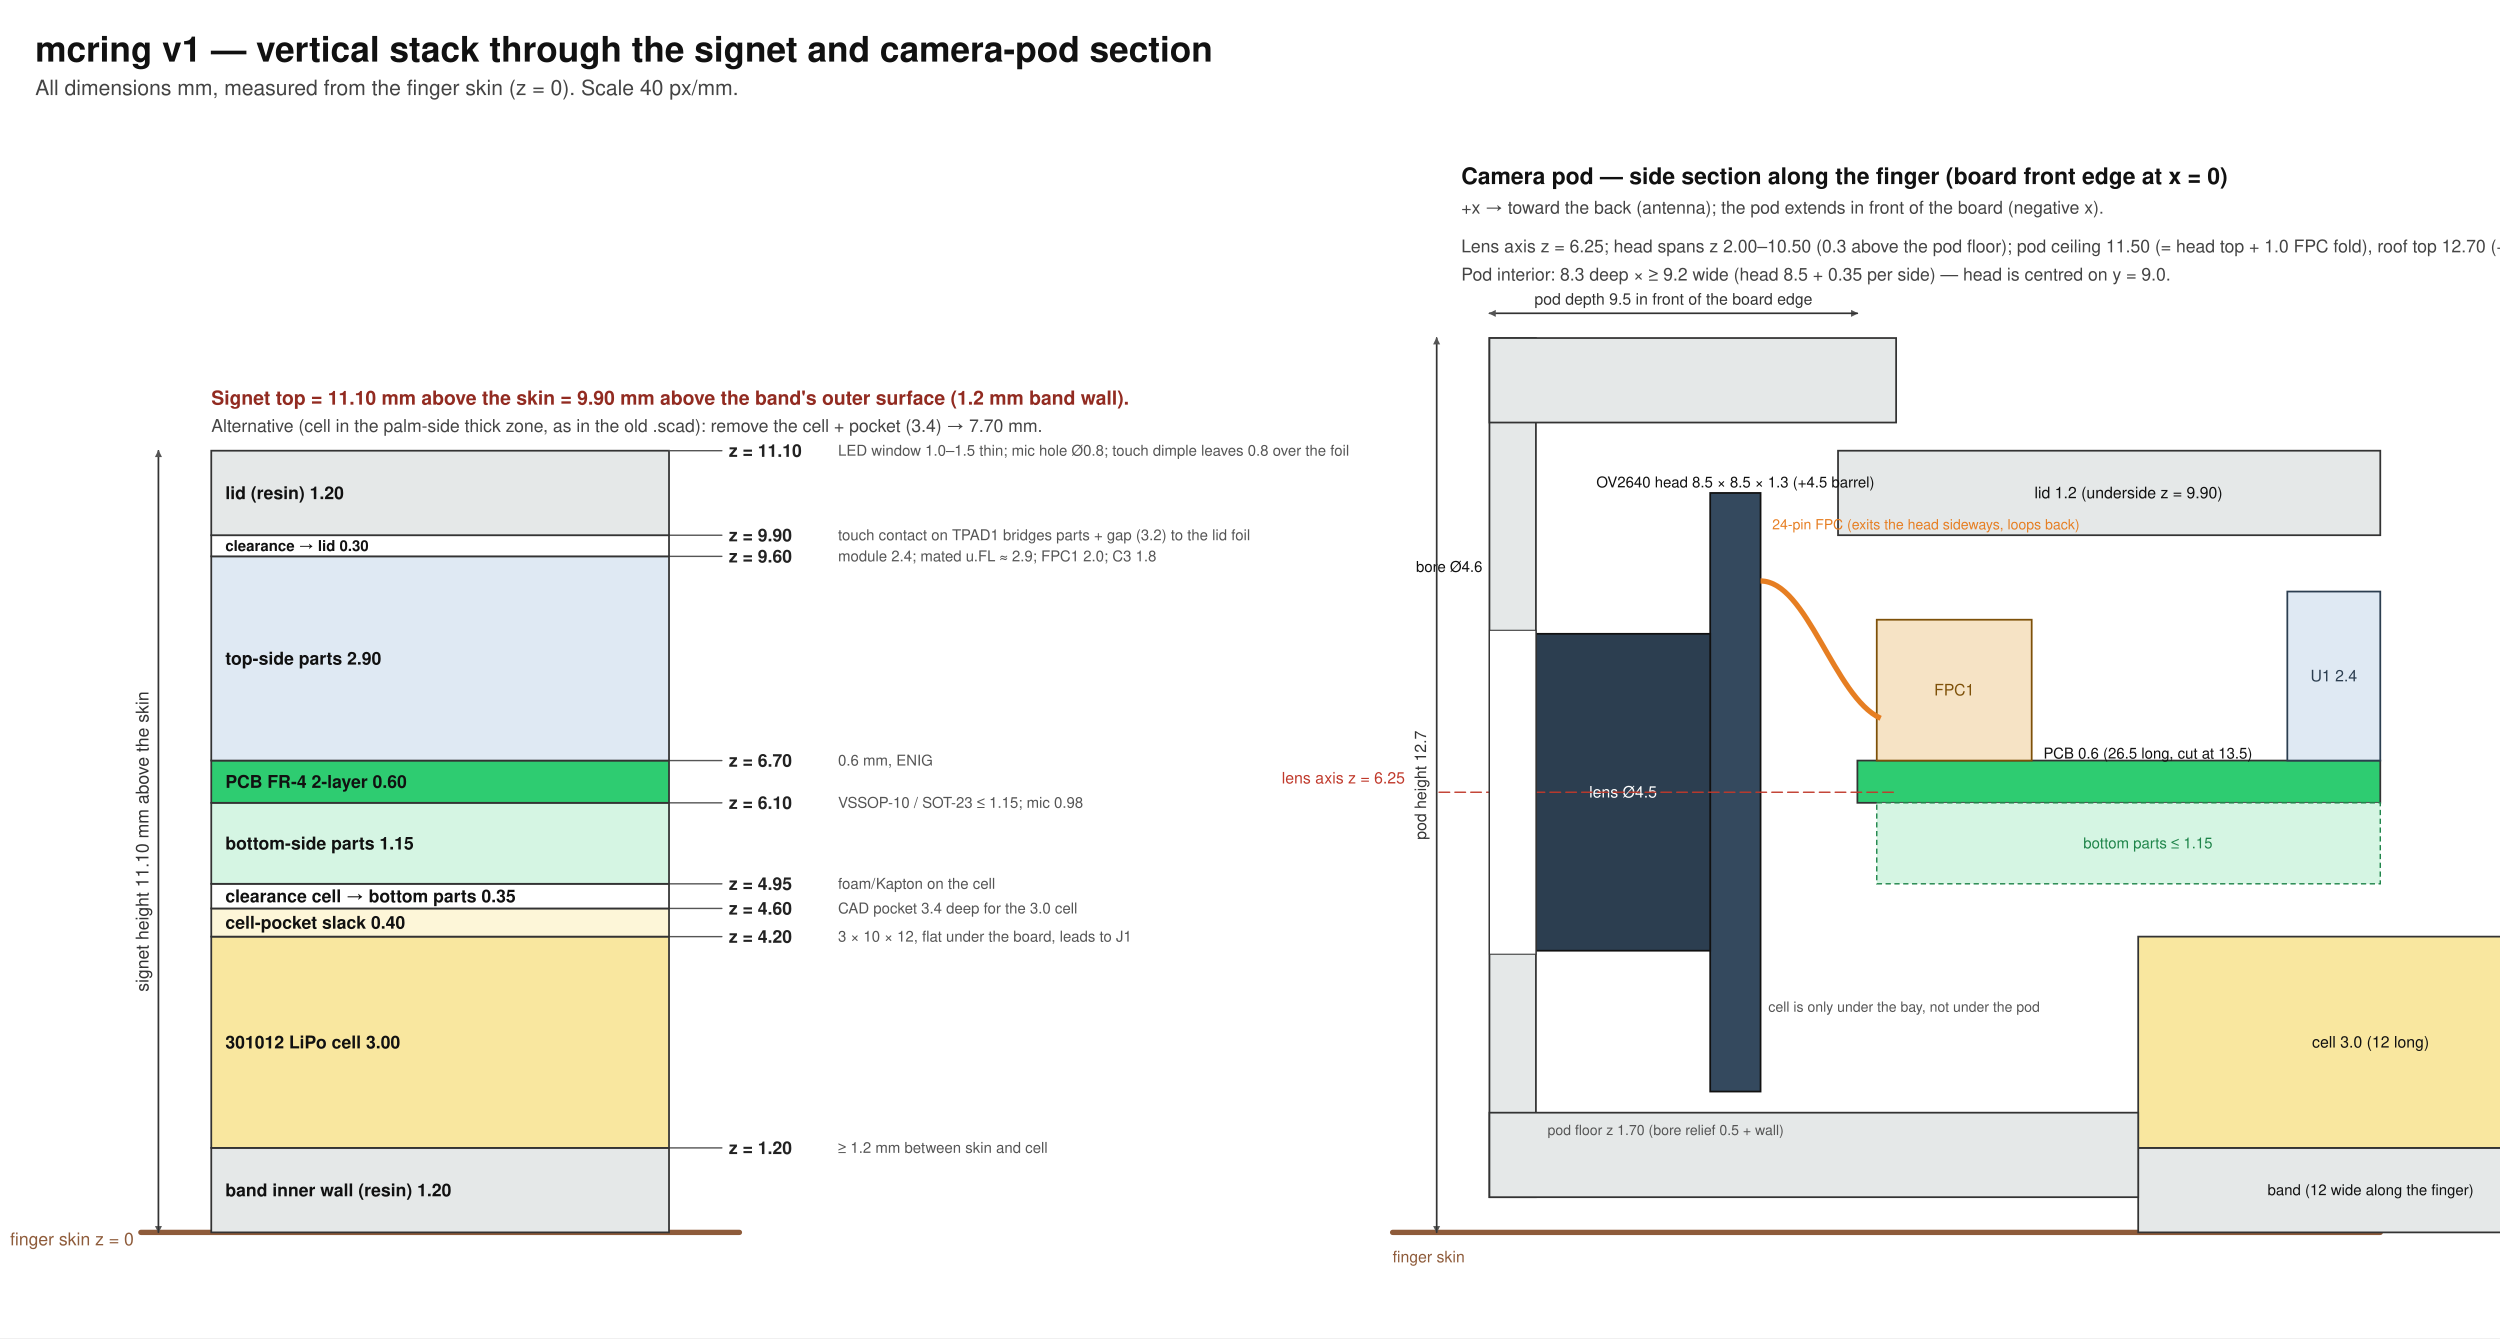
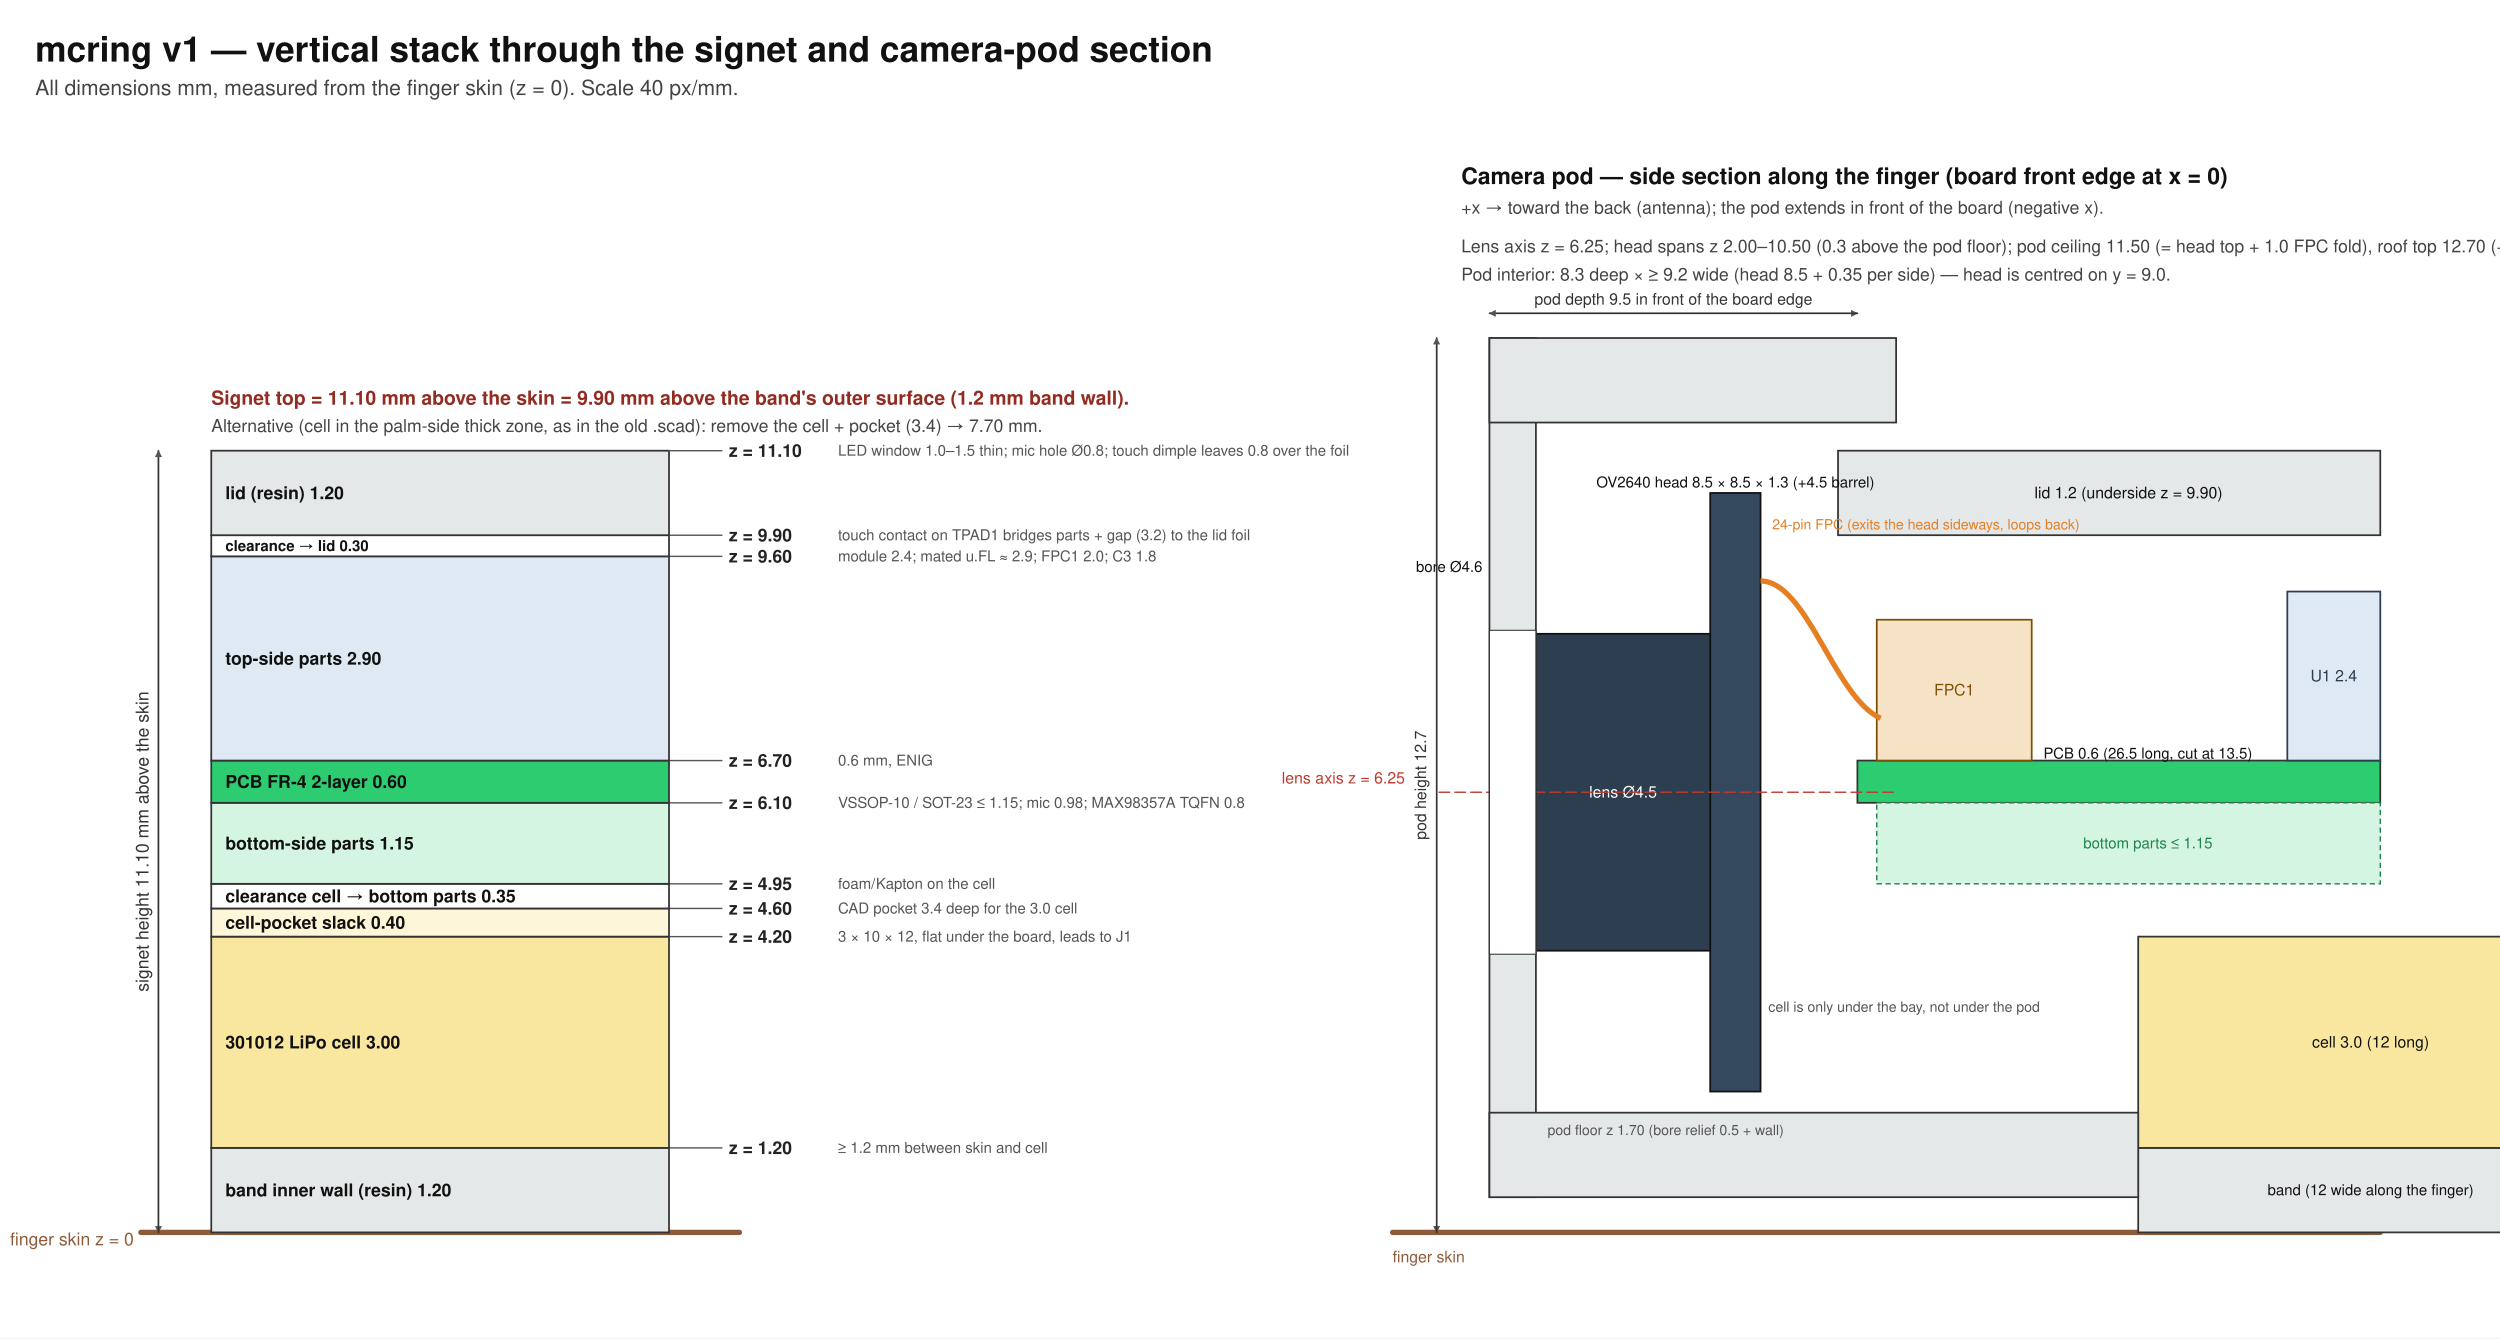
<svg xmlns="http://www.w3.org/2000/svg" width="1420" height="760" viewBox="0 0 1420 760">
  <defs>
    <marker id="dim" viewBox="0 0 10 10" refX="9" refY="5" markerWidth="5" markerHeight="5" orient="auto-start-reverse">
      <path d="M 0 0 L 10 5 L 0 10 z" fill="#555" />
    </marker>
  </defs>
  <rect x="0" y="0" width="1420" height="760" fill="#ffffff" />
  <text x="20.00" y="28.00" font-family="Helvetica, Arial, 'DejaVu Sans', sans-serif" font-size="20" fill="#111" text-anchor="start" font-weight="bold" dominant-baseline="middle">mcring v1 — vertical stack through the signet and camera-pod section</text>
  <text x="20.00" y="50.00" font-family="Helvetica, Arial, 'DejaVu Sans', sans-serif" font-size="12" fill="#444" text-anchor="start" font-weight="normal" dominant-baseline="middle">All dimensions mm, measured from the finger skin (z = 0). Scale 40 px/mm.</text>
  <line x1="80.00" y1="700.00" x2="420.00" y2="700.00" stroke="#8e5b3a" stroke-width="3" stroke-linecap="round" />
  <text x="76.00" y="704.00" font-family="Helvetica, Arial, 'DejaVu Sans', sans-serif" font-size="10" fill="#8e5b3a" text-anchor="end" font-weight="normal" dominant-baseline="middle">finger skin  z = 0</text>
  <rect x="120.00" y="652.00" width="260.00" height="48.00" rx="0.00" fill="#e5e8e8" stroke="#333" stroke-width="1" />
  <text x="128.00" y="676.00" font-family="Helvetica, Arial, 'DejaVu Sans', sans-serif" font-size="10" fill="#111" text-anchor="start" font-weight="bold" dominant-baseline="middle">band inner wall (resin)  1.20</text>
  <line x1="380.00" y1="652.00" x2="410.00" y2="652.00" stroke="#555" stroke-width="0.8" stroke-linecap="round" />
  <text x="414.00" y="652.00" font-family="Helvetica, Arial, 'DejaVu Sans', sans-serif" font-size="10" fill="#222" text-anchor="start" font-weight="bold" dominant-baseline="middle">z = 1.20</text>
  <text x="476.00" y="652.00" font-family="Helvetica, Arial, 'DejaVu Sans', sans-serif" font-size="8.5" fill="#555" text-anchor="start" font-weight="normal" dominant-baseline="middle">≥ 1.2 mm between skin and cell</text>
  <rect x="120.00" y="532.00" width="260.00" height="120.00" rx="0.00" fill="#f9e79f" stroke="#333" stroke-width="1" />
  <text x="128.00" y="592.00" font-family="Helvetica, Arial, 'DejaVu Sans', sans-serif" font-size="10" fill="#111" text-anchor="start" font-weight="bold" dominant-baseline="middle">301012 LiPo cell  3.00</text>
  <line x1="380.00" y1="532.00" x2="410.00" y2="532.00" stroke="#555" stroke-width="0.8" stroke-linecap="round" />
  <text x="414.00" y="532.00" font-family="Helvetica, Arial, 'DejaVu Sans', sans-serif" font-size="10" fill="#222" text-anchor="start" font-weight="bold" dominant-baseline="middle">z = 4.20</text>
  <text x="476.00" y="532.00" font-family="Helvetica, Arial, 'DejaVu Sans', sans-serif" font-size="8.5" fill="#555" text-anchor="start" font-weight="normal" dominant-baseline="middle">3 × 10 × 12, flat under the board, leads to J1</text>
  <rect x="120.00" y="516.00" width="260.00" height="16.00" rx="0.00" fill="#fdf6d8" stroke="#333" stroke-width="1" />
  <text x="128.00" y="524.00" font-family="Helvetica, Arial, 'DejaVu Sans', sans-serif" font-size="10" fill="#111" text-anchor="start" font-weight="bold" dominant-baseline="middle">cell-pocket slack  0.40</text>
  <line x1="380.00" y1="516.00" x2="410.00" y2="516.00" stroke="#555" stroke-width="0.8" stroke-linecap="round" />
  <text x="414.00" y="516.00" font-family="Helvetica, Arial, 'DejaVu Sans', sans-serif" font-size="10" fill="#222" text-anchor="start" font-weight="bold" dominant-baseline="middle">z = 4.60</text>
  <text x="476.00" y="516.00" font-family="Helvetica, Arial, 'DejaVu Sans', sans-serif" font-size="8.5" fill="#555" text-anchor="start" font-weight="normal" dominant-baseline="middle">CAD pocket 3.4 deep for the 3.0 cell</text>
  <rect x="120.00" y="502.00" width="260.00" height="14.00" rx="0.00" fill="#ffffff" stroke="#333" stroke-width="1" />
  <text x="128.00" y="509.00" font-family="Helvetica, Arial, 'DejaVu Sans', sans-serif" font-size="10" fill="#111" text-anchor="start" font-weight="bold" dominant-baseline="middle">clearance cell → bottom parts  0.35</text>
  <line x1="380.00" y1="502.00" x2="410.00" y2="502.00" stroke="#555" stroke-width="0.8" stroke-linecap="round" />
  <text x="414.00" y="502.00" font-family="Helvetica, Arial, 'DejaVu Sans', sans-serif" font-size="10" fill="#222" text-anchor="start" font-weight="bold" dominant-baseline="middle">z = 4.95</text>
  <text x="476.00" y="502.00" font-family="Helvetica, Arial, 'DejaVu Sans', sans-serif" font-size="8.5" fill="#555" text-anchor="start" font-weight="normal" dominant-baseline="middle">foam/Kapton on the cell</text>
  <rect x="120.00" y="456.00" width="260.00" height="46.00" rx="0.00" fill="#d5f5e3" stroke="#333" stroke-width="1" />
  <text x="128.00" y="479.00" font-family="Helvetica, Arial, 'DejaVu Sans', sans-serif" font-size="10" fill="#111" text-anchor="start" font-weight="bold" dominant-baseline="middle">bottom-side parts  1.15</text>
  <line x1="380.00" y1="456.00" x2="410.00" y2="456.00" stroke="#555" stroke-width="0.8" stroke-linecap="round" />
  <text x="414.00" y="456.00" font-family="Helvetica, Arial, 'DejaVu Sans', sans-serif" font-size="10" fill="#222" text-anchor="start" font-weight="bold" dominant-baseline="middle">z = 6.10</text>
-   <text x="476.00" y="456.00" font-family="Helvetica, Arial, 'DejaVu Sans', sans-serif" font-size="8.5" fill="#555" text-anchor="start" font-weight="normal" dominant-baseline="middle">VSSOP-10 / SOT-23 ≤ 1.15; mic 0.98</text>
+   <text x="476.00" y="456.00" font-family="Helvetica, Arial, 'DejaVu Sans', sans-serif" font-size="8.5" fill="#555" text-anchor="start" font-weight="normal" dominant-baseline="middle">VSSOP-10 / SOT-23 ≤ 1.15; mic 0.98; MAX98357A TQFN 0.8</text>
  <rect x="120.00" y="432.00" width="260.00" height="24.00" rx="0.00" fill="#2ecc71" stroke="#333" stroke-width="1" />
  <text x="128.00" y="444.00" font-family="Helvetica, Arial, 'DejaVu Sans', sans-serif" font-size="10" fill="#111" text-anchor="start" font-weight="bold" dominant-baseline="middle">PCB FR-4 2-layer  0.60</text>
  <line x1="380.00" y1="432.00" x2="410.00" y2="432.00" stroke="#555" stroke-width="0.8" stroke-linecap="round" />
  <text x="414.00" y="432.00" font-family="Helvetica, Arial, 'DejaVu Sans', sans-serif" font-size="10" fill="#222" text-anchor="start" font-weight="bold" dominant-baseline="middle">z = 6.70</text>
  <text x="476.00" y="432.00" font-family="Helvetica, Arial, 'DejaVu Sans', sans-serif" font-size="8.5" fill="#555" text-anchor="start" font-weight="normal" dominant-baseline="middle">0.6 mm, ENIG</text>
  <rect x="120.00" y="316.00" width="260.00" height="116.00" rx="0.00" fill="#dfe9f3" stroke="#333" stroke-width="1" />
  <text x="128.00" y="374.00" font-family="Helvetica, Arial, 'DejaVu Sans', sans-serif" font-size="10" fill="#111" text-anchor="start" font-weight="bold" dominant-baseline="middle">top-side parts  2.90</text>
  <line x1="380.00" y1="316.00" x2="410.00" y2="316.00" stroke="#555" stroke-width="0.8" stroke-linecap="round" />
  <text x="414.00" y="316.00" font-family="Helvetica, Arial, 'DejaVu Sans', sans-serif" font-size="10" fill="#222" text-anchor="start" font-weight="bold" dominant-baseline="middle">z = 9.60</text>
  <text x="476.00" y="316.00" font-family="Helvetica, Arial, 'DejaVu Sans', sans-serif" font-size="8.5" fill="#555" text-anchor="start" font-weight="normal" dominant-baseline="middle">module 2.4; mated u.FL ≈ 2.9; FPC1 2.0; C3 1.8</text>
  <rect x="120.00" y="304.00" width="260.00" height="12.00" rx="0.00" fill="#ffffff" stroke="#333" stroke-width="1" />
  <text x="128.00" y="310.00" font-family="Helvetica, Arial, 'DejaVu Sans', sans-serif" font-size="8.5" fill="#111" text-anchor="start" font-weight="bold" dominant-baseline="middle">clearance → lid  0.30</text>
  <line x1="380.00" y1="304.00" x2="410.00" y2="304.00" stroke="#555" stroke-width="0.8" stroke-linecap="round" />
  <text x="414.00" y="304.00" font-family="Helvetica, Arial, 'DejaVu Sans', sans-serif" font-size="10" fill="#222" text-anchor="start" font-weight="bold" dominant-baseline="middle">z = 9.90</text>
  <text x="476.00" y="304.00" font-family="Helvetica, Arial, 'DejaVu Sans', sans-serif" font-size="8.5" fill="#555" text-anchor="start" font-weight="normal" dominant-baseline="middle">touch contact on TPAD1 bridges parts + gap (3.2) to the lid foil</text>
  <rect x="120.00" y="256.00" width="260.00" height="48.00" rx="0.00" fill="#e5e8e8" stroke="#333" stroke-width="1" />
  <text x="128.00" y="280.00" font-family="Helvetica, Arial, 'DejaVu Sans', sans-serif" font-size="10" fill="#111" text-anchor="start" font-weight="bold" dominant-baseline="middle">lid (resin)  1.20</text>
  <line x1="380.00" y1="256.00" x2="410.00" y2="256.00" stroke="#555" stroke-width="0.8" stroke-linecap="round" />
  <text x="414.00" y="256.00" font-family="Helvetica, Arial, 'DejaVu Sans', sans-serif" font-size="10" fill="#222" text-anchor="start" font-weight="bold" dominant-baseline="middle">z = 11.10</text>
  <text x="476.00" y="256.00" font-family="Helvetica, Arial, 'DejaVu Sans', sans-serif" font-size="8.5" fill="#555" text-anchor="start" font-weight="normal" dominant-baseline="middle">LED window 1.0–1.5 thin; mic hole Ø0.8; touch dimple leaves 0.8 over the foil</text>
  <line x1="90.00" y1="256.00" x2="90.00" y2="700.00" stroke="#333" stroke-width="0.8" stroke-linecap="round" marker-end="url(#dim)" />
  <line x1="90.00" y1="700.00" x2="90.00" y2="256.00" stroke="#333" stroke-width="0.8" stroke-linecap="round" marker-end="url(#dim)" />
  <text x="81.00" y="478.00" font-family="Helvetica, Arial, 'DejaVu Sans', sans-serif" font-size="10" fill="#333" text-anchor="middle" font-weight="normal" dominant-baseline="middle" transform="rotate(-90.0 81.00 478.00)">signet height 11.10 mm above the skin</text>
  <text x="120.00" y="226.00" font-family="Helvetica, Arial, 'DejaVu Sans', sans-serif" font-size="11" fill="#922b21" text-anchor="start" font-weight="bold" dominant-baseline="middle">Signet top = 11.10 mm above the skin = 9.90 mm above the band's outer surface (1.2 mm band wall).</text>
  <text x="120.00" y="242.00" font-family="Helvetica, Arial, 'DejaVu Sans', sans-serif" font-size="10" fill="#444" text-anchor="start" font-weight="normal" dominant-baseline="middle">Alternative (cell in the palm-side thick zone, as in the old .scad): remove the cell + pocket (3.4) → 7.70 mm.</text>
  <text x="830.00" y="100.00" font-family="Helvetica, Arial, 'DejaVu Sans', sans-serif" font-size="13" fill="#111" text-anchor="start" font-weight="bold" dominant-baseline="middle">Camera pod — side section along the finger (board front edge at x = 0)</text>
  <text x="830.00" y="118.00" font-family="Helvetica, Arial, 'DejaVu Sans', sans-serif" font-size="10" fill="#444" text-anchor="start" font-weight="normal" dominant-baseline="middle">+x → toward the back (antenna); the pod extends in front of the board (negative x).</text>
  <line x1="791.00" y1="700.00" x2="1352.00" y2="700.00" stroke="#8e5b3a" stroke-width="3" stroke-linecap="round" />
  <text x="791.00" y="714.00" font-family="Helvetica, Arial, 'DejaVu Sans', sans-serif" font-size="9" fill="#8e5b3a" text-anchor="start" font-weight="normal" dominant-baseline="middle">finger skin</text>
  <rect x="1214.50" y="652.00" width="264.00" height="48.00" rx="0.00" fill="#e5e8e8" stroke="#333" stroke-width="1" />
  <text x="1346.50" y="676.00" font-family="Helvetica, Arial, 'DejaVu Sans', sans-serif" font-size="8.5" fill="#111" text-anchor="middle" font-weight="normal" dominant-baseline="middle">band (12 wide along the finger)</text>
  <rect x="1214.50" y="532.00" width="264.00" height="120.00" rx="0.00" fill="#f9e79f" stroke="#333" stroke-width="1" />
  <text x="1346.50" y="592.00" font-family="Helvetica, Arial, 'DejaVu Sans', sans-serif" font-size="9" fill="#111" text-anchor="middle" font-weight="normal" dominant-baseline="middle">cell 3.0 (12 long)</text>
  <rect x="1055.00" y="432.00" width="297.00" height="24.00" rx="0.00" fill="#2ecc71" stroke="#333" stroke-width="1" />
  <text x="1220.00" y="428.00" font-family="Helvetica, Arial, 'DejaVu Sans', sans-serif" font-size="8.5" fill="#111" text-anchor="middle" font-weight="normal" dominant-baseline="middle">PCB 0.6 (26.5 long, cut at 13.5)</text>
  <rect x="1066.00" y="352.00" width="88.00" height="80.00" rx="0.00" fill="#f6e3c5" stroke="#7e5109" stroke-width="1" />
  <text x="1110.00" y="392.00" font-family="Helvetica, Arial, 'DejaVu Sans', sans-serif" font-size="9" fill="#7e5109" text-anchor="middle" font-weight="normal" dominant-baseline="middle">FPC1</text>
  <rect x="1299.20" y="336.00" width="52.80" height="96.00" rx="0.00" fill="#dfe9f3" stroke="#2c3e50" stroke-width="1" />
  <text x="1325.60" y="384.00" font-family="Helvetica, Arial, 'DejaVu Sans', sans-serif" font-size="9" fill="#2c3e50" text-anchor="middle" font-weight="normal" dominant-baseline="middle">U1 2.4</text>
  <rect x="1066.00" y="456.00" width="286.00" height="46.00" rx="0.00" fill="#d5f5e3" stroke="#1e8449" stroke-width="0.8" stroke-dasharray="3 2" />
  <text x="1220.00" y="479.00" font-family="Helvetica, Arial, 'DejaVu Sans', sans-serif" font-size="8.5" fill="#1e8449" text-anchor="middle" font-weight="normal" dominant-baseline="middle">bottom parts ≤ 1.15</text>
  <rect x="1044.00" y="256.00" width="308.00" height="48.00" rx="0.00" fill="#e5e8e8" stroke="#333" stroke-width="1" />
  <text x="1209.00" y="280.00" font-family="Helvetica, Arial, 'DejaVu Sans', sans-serif" font-size="9" fill="#111" text-anchor="middle" font-weight="normal" dominant-baseline="middle">lid 1.2 (underside z = 9.90)</text>
  <rect x="971.40" y="280.00" width="28.60" height="340.00" rx="0.00" fill="#34495e" stroke="#111" stroke-width="1" />
  <rect x="872.40" y="360.00" width="99.00" height="180.00" rx="0.00" fill="#2c3e50" stroke="#111" stroke-width="1" />
  <text x="921.90" y="450.00" font-family="Helvetica, Arial, 'DejaVu Sans', sans-serif" font-size="9" fill="#fff" text-anchor="middle" font-weight="normal" dominant-baseline="middle">lens Ø4.5</text>
  <text x="985.70" y="274.00" font-family="Helvetica, Arial, 'DejaVu Sans', sans-serif" font-size="8.5" fill="#111" text-anchor="middle" font-weight="normal" dominant-baseline="middle">OV2640 head 8.5 × 8.5 × 1.3 (+4.5 barrel)</text>
  <text x="1004.40" y="572.00" font-family="Helvetica, Arial, 'DejaVu Sans', sans-serif" font-size="8" fill="#555" text-anchor="start" font-weight="normal" dominant-baseline="middle">cell is only under the bay, not under the pod</text>
  <path d="M 1000.0 330.0 C 1026.4 330.0, 1041.8 396.0, 1068.2 408.0" fill="none" stroke="#e67e22" stroke-width="3" />
  <text x="1006.60" y="298.00" font-family="Helvetica, Arial, 'DejaVu Sans', sans-serif" font-size="8" fill="#e67e22" text-anchor="start" font-weight="normal" dominant-baseline="middle">24-pin FPC (exits the head sideways, loops back)</text>
  <line x1="817.40" y1="450.00" x2="1077.00" y2="450.00" stroke="#c0392b" stroke-width="0.8" stroke-linecap="round" stroke-dasharray="6 3" />
  <text x="798.00" y="442.00" font-family="Helvetica, Arial, 'DejaVu Sans', sans-serif" font-size="9" fill="#c0392b" text-anchor="end" font-weight="normal" dominant-baseline="middle">lens axis z = 6.25</text>
  <rect x="846.00" y="192.00" width="26.40" height="488.00" rx="0.00" fill="#e5e8e8" stroke="#333" stroke-width="1" />
  <rect x="846.00" y="192.00" width="231.00" height="48.00" rx="0.00" fill="#e5e8e8" stroke="#333" stroke-width="1" />
  <rect x="846.00" y="632.00" width="368.50" height="48.00" rx="0.00" fill="#e5e8e8" stroke="#333" stroke-width="1" />
  <text x="879.00" y="642.00" font-family="Helvetica, Arial, 'DejaVu Sans', sans-serif" font-size="8" fill="#555" text-anchor="start" font-weight="normal" dominant-baseline="middle">pod floor z 1.70 (bore relief 0.5 + wall)</text>
  <rect x="846.00" y="358.00" width="26.40" height="184.00" rx="0.00" fill="#fff" stroke="#333" stroke-width="0.6" />
  <text x="842.00" y="322.00" font-family="Helvetica, Arial, 'DejaVu Sans', sans-serif" font-size="8.5" fill="#111" text-anchor="end" font-weight="normal" dominant-baseline="middle">bore Ø4.6</text>
  <line x1="846.00" y1="178.00" x2="1055.00" y2="178.00" stroke="#333" stroke-width="0.8" stroke-linecap="round" marker-end="url(#dim)" />
  <line x1="1055.00" y1="178.00" x2="846.00" y2="178.00" stroke="#333" stroke-width="0.8" stroke-linecap="round" marker-end="url(#dim)" />
  <text x="950.50" y="170.00" font-family="Helvetica, Arial, 'DejaVu Sans', sans-serif" font-size="9" fill="#333" text-anchor="middle" font-weight="normal" dominant-baseline="middle">pod depth 9.5 in front of the board edge</text>
  <line x1="816.00" y1="192.00" x2="816.00" y2="700.00" stroke="#333" stroke-width="0.8" stroke-linecap="round" marker-end="url(#dim)" />
  <line x1="816.00" y1="700.00" x2="816.00" y2="192.00" stroke="#333" stroke-width="0.8" stroke-linecap="round" marker-end="url(#dim)" />
  <text x="807.00" y="446.00" font-family="Helvetica, Arial, 'DejaVu Sans', sans-serif" font-size="9" fill="#333" text-anchor="middle" font-weight="normal" dominant-baseline="middle" transform="rotate(-90.0 807.00 446.00)">pod height 12.7</text>
  <text x="830.00" y="140.00" font-family="Helvetica, Arial, 'DejaVu Sans', sans-serif" font-size="10" fill="#444" text-anchor="start" font-weight="normal" dominant-baseline="middle">Lens axis z = 6.25; head spans z 2.00–10.50 (0.3 above the pod floor); pod ceiling 11.50 (= head top + 1.0 FPC fold), roof top 12.70 (+1.60 vs the bay lid).</text>
  <text x="830.00" y="156.00" font-family="Helvetica, Arial, 'DejaVu Sans', sans-serif" font-size="10" fill="#444" text-anchor="start" font-weight="normal" dominant-baseline="middle">Pod interior: 8.3 deep × ≥ 9.2 wide (head 8.5 + 0.35 per side) — head is centred on y = 9.0.</text>
</svg>
